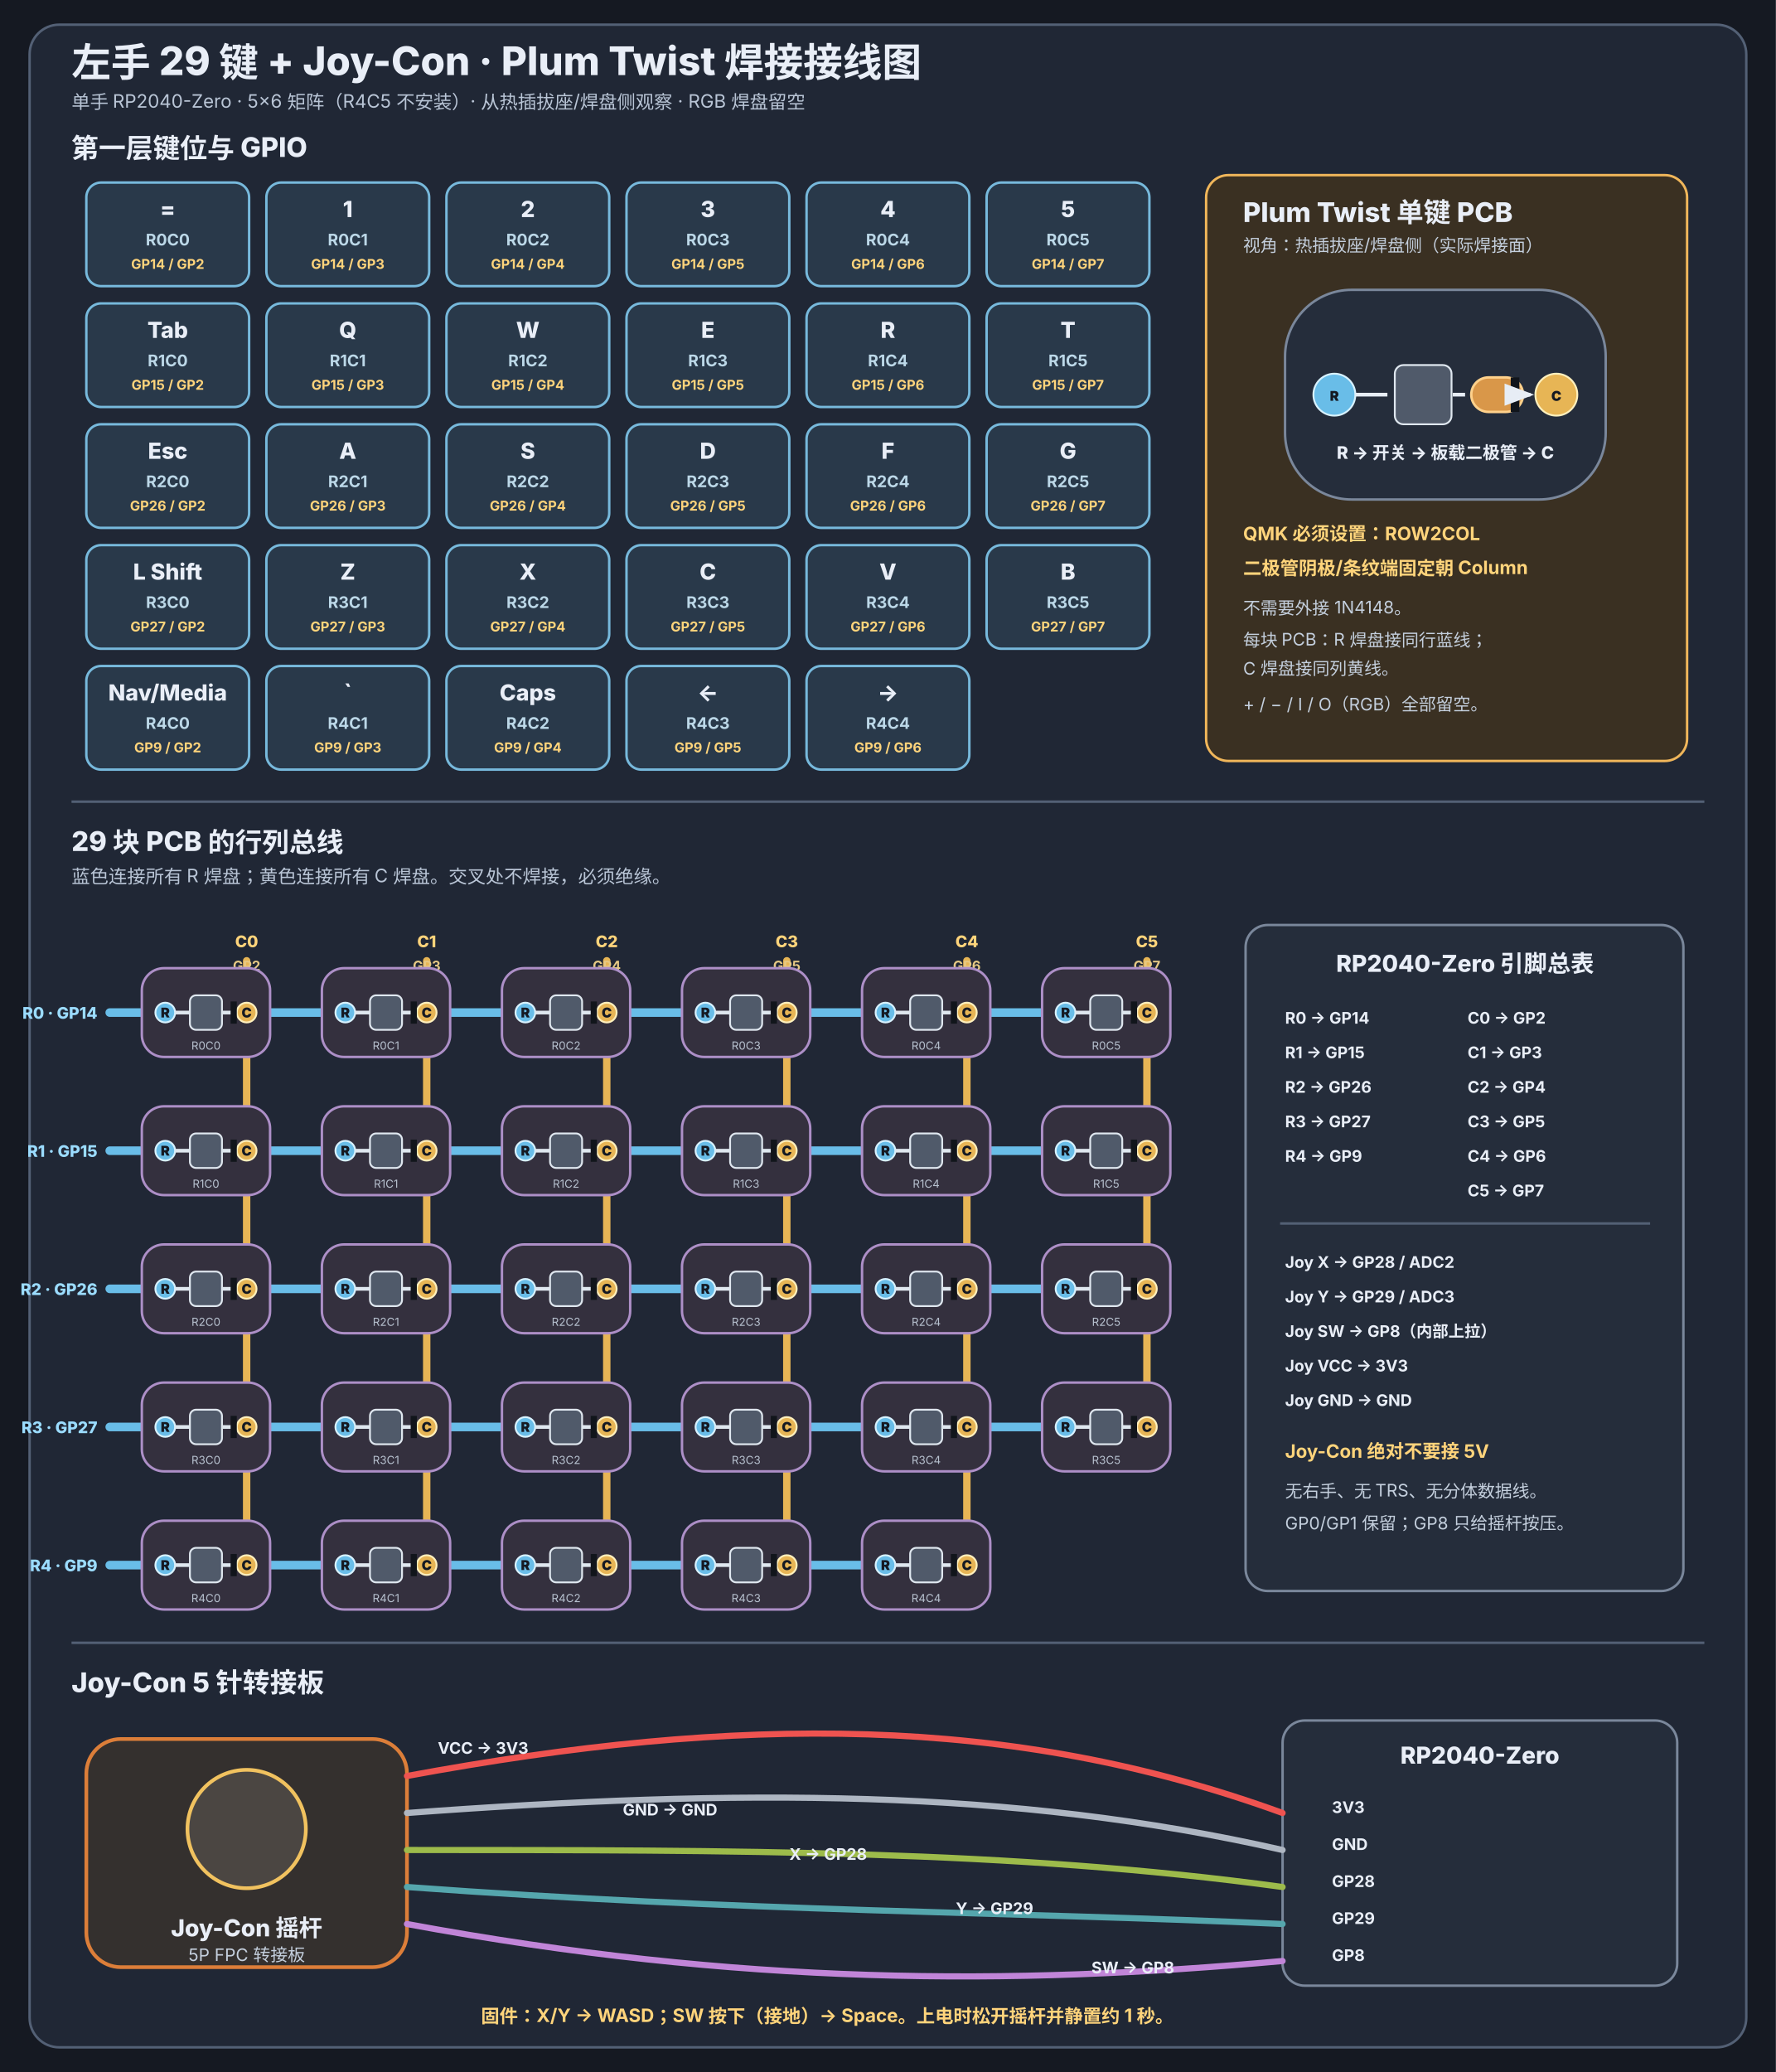
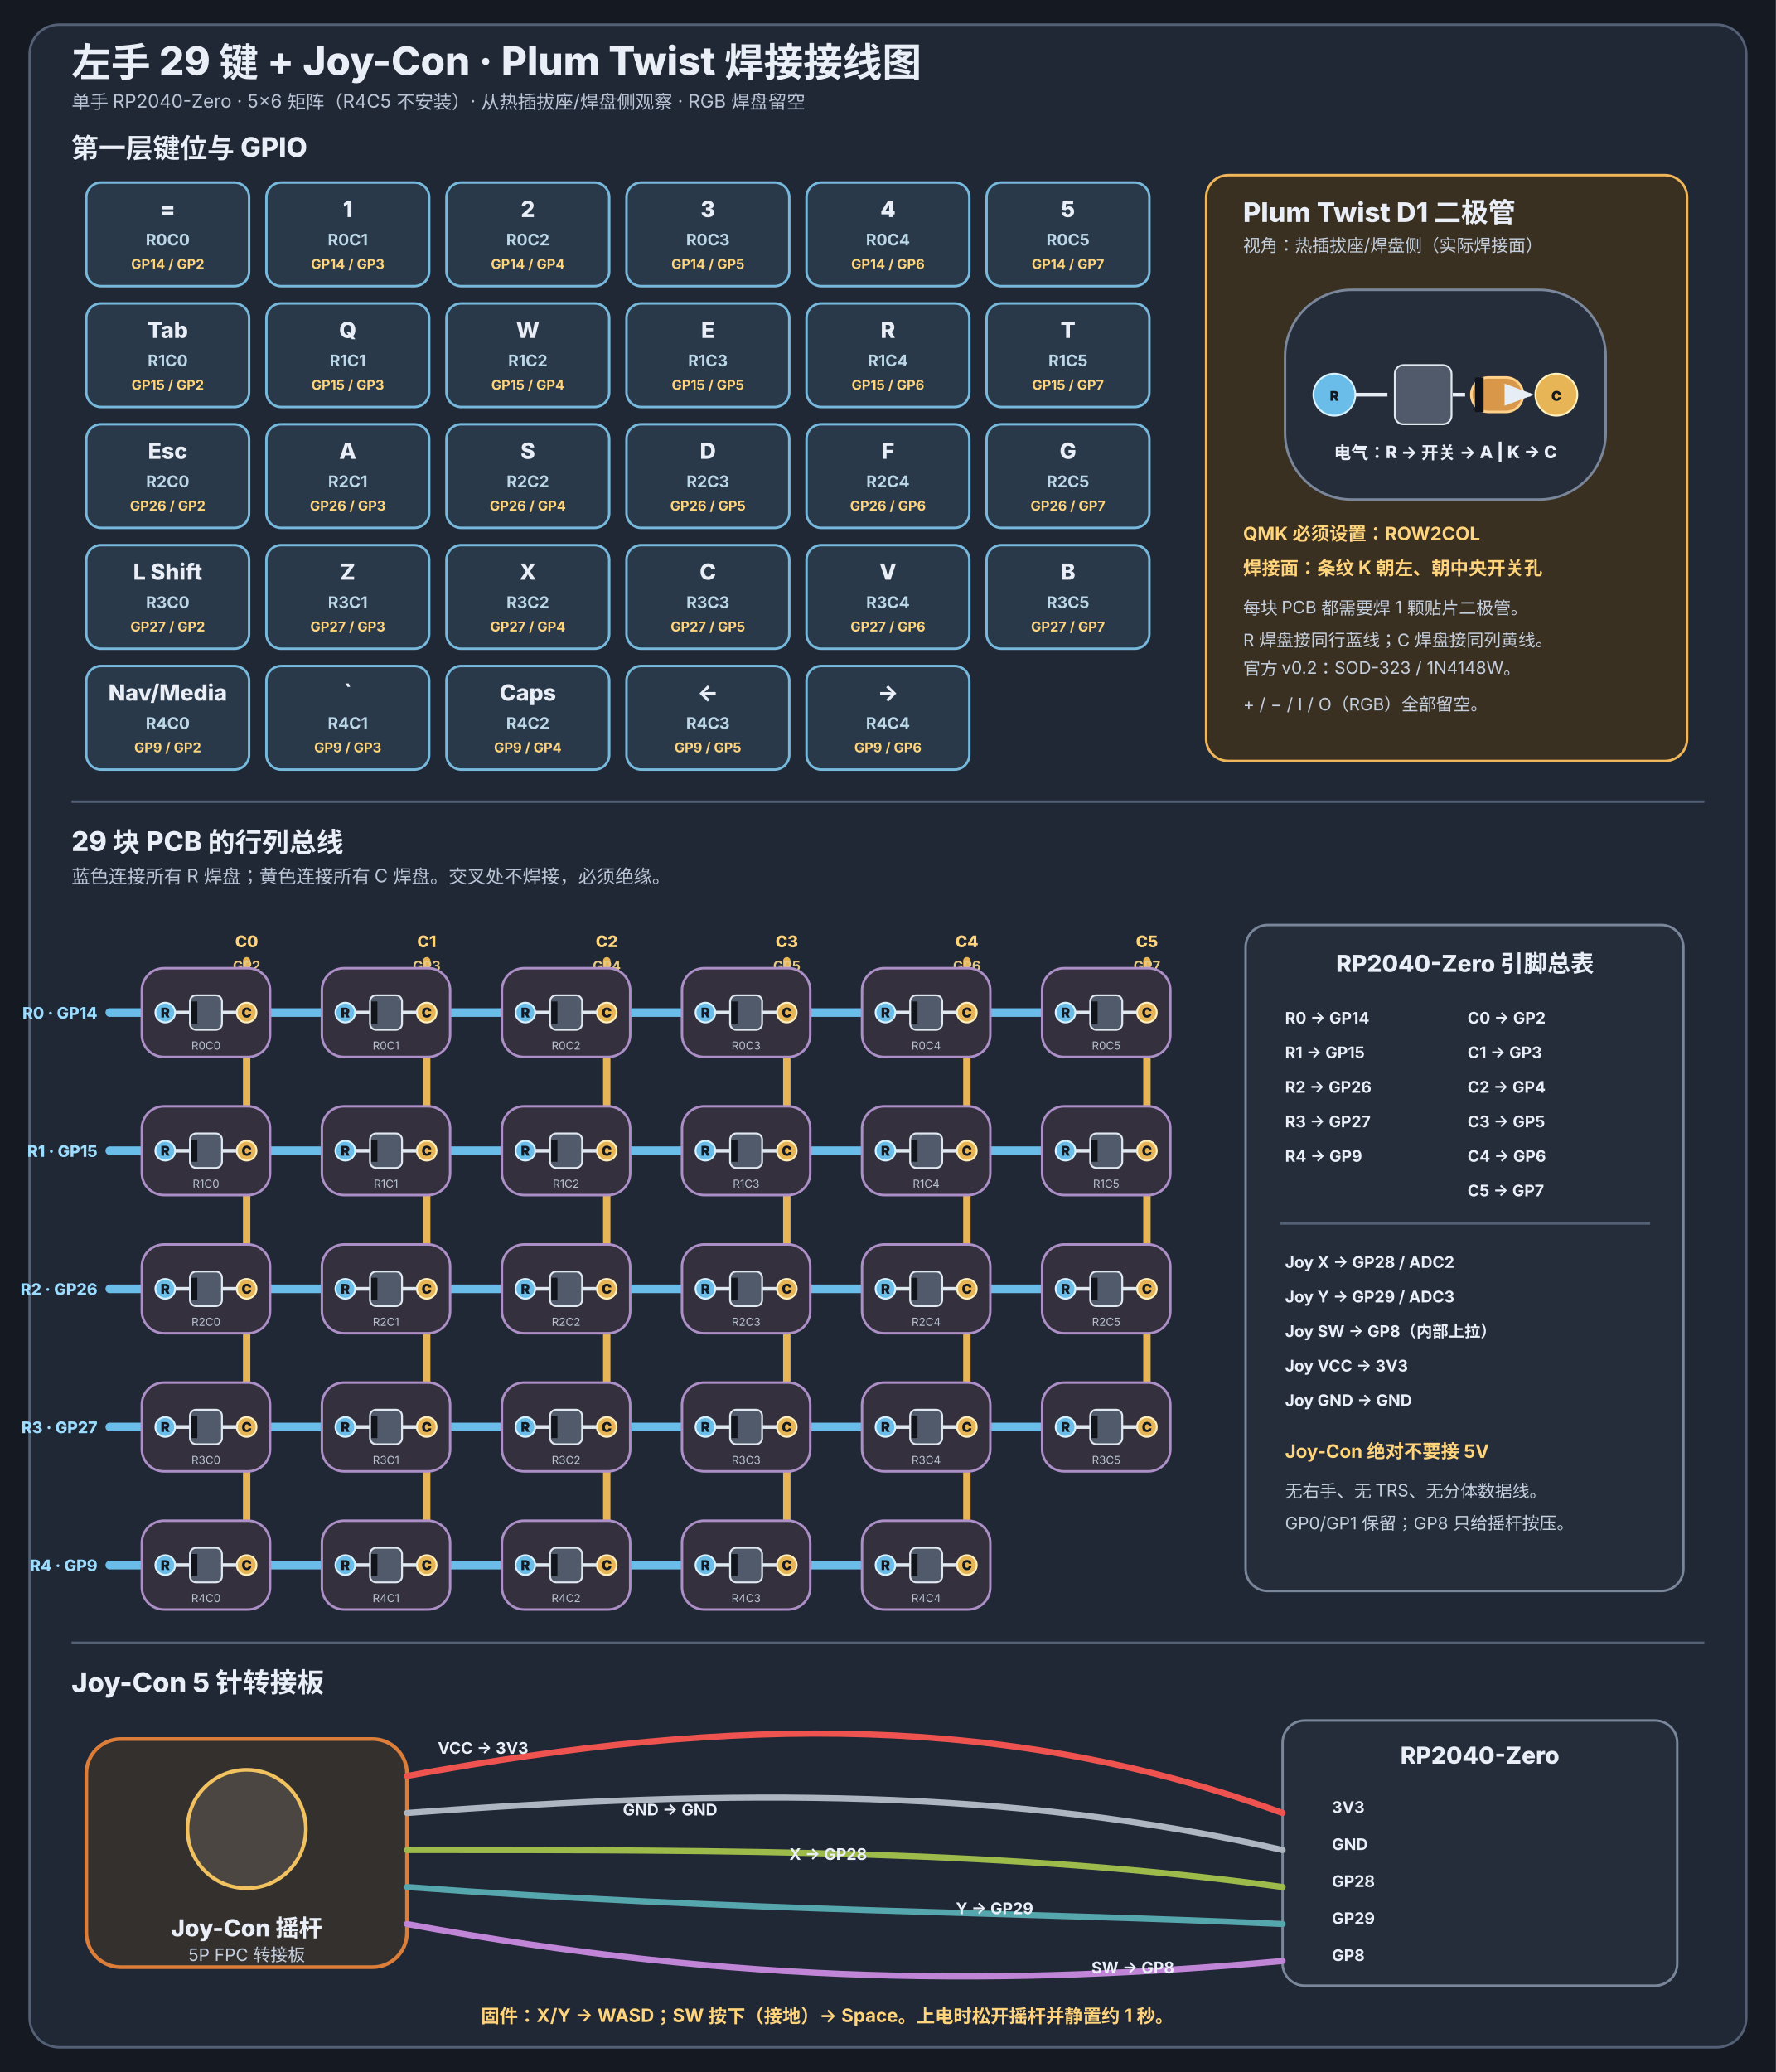
<svg xmlns="http://www.w3.org/2000/svg" width="1440" height="1680" viewBox="0 0 1440 1680" role="img" aria-labelledby="title description">
  <style>
    text { font-family: Inter, "SF Pro Text", "PingFang SC", "Microsoft YaHei", sans-serif; fill: #e9eef7; }
    .bg { fill: #151922; }
    .panel { fill: #202735; stroke: #536075; stroke-width: 2; }
    .title { font-size: 32px; font-weight: 800; }
    .subtitle { fill: #b9c5d6; font-size: 15px; }
    .section { font-size: 22px; font-weight: 800; }
    .key rect { fill: #29394a; stroke: #77b9dc; stroke-width: 2; }
    .key-label { font-size: 18px; font-weight: 800; text-anchor: middle; }
    .key-meta { fill: #bcd8e8; font-size: 13px; font-weight: 700; text-anchor: middle; }
    .key-pin { fill: #ffd47b; font-size: 11px; font-weight: 650; text-anchor: middle; }
    .warning-box { fill: #3a3022; stroke: #f0b65a; stroke-width: 2; }
    .warning { fill: #ffd47b; font-size: 15px; font-weight: 700; }
    .note { fill: #c4cfdd; font-size: 14px; }
    .pcb rect:first-child { fill: #34303e; stroke: #ad8fc7; stroke-width: 2; }
    .row-pad { fill: #69bde8; stroke: #d8f2ff; stroke-width: 1.5; }
    .col-pad { fill: #e7b555; stroke: #fff0bd; stroke-width: 1.5; }
    .pad-letter { fill: #151922; font-size: 11px; font-weight: 900; text-anchor: middle; }
    .switch { fill: #505a6a; stroke: #dfe7ef; stroke-width: 1.5; }
    .internal { stroke: #dfe7ef; stroke-width: 3; }
    .band { fill: #11151b; }
    .pcb-index { fill: #b7c1cf; font-size: 9px; text-anchor: middle; }
    .row-wire { fill: none; stroke: #69bde8; stroke-width: 7; stroke-linecap: round; }
    .col-wire { fill: none; stroke: #e7b555; stroke-width: 6; stroke-linecap: round; }
    .row-label { fill: #9bdcff; font-size: 13px; font-weight: 800; text-anchor: end; }
    .col-label { fill: #ffd47b; font-size: 13px; font-weight: 800; text-anchor: middle; }
    .col-pin-label { fill: #e6c984; font-size: 11px; font-weight: 700; text-anchor: middle; }
    .controller { fill: #252d3b; stroke: #7a879b; stroke-width: 2; }
    .controller-title { font-size: 19px; font-weight: 800; text-anchor: middle; }
    .pin { font-size: 13px; font-weight: 700; }
    .joy { fill: #34302e; stroke: #dc7e39; stroke-width: 3; }
    .joy-stick { fill: #4b4642; stroke: #f1c25f; stroke-width: 3; }
    .wire-vcc { stroke: #ef5350; }
    .wire-gnd { stroke: #aeb6c2; }
    .wire-x { stroke: #9dbb4b; }
    .wire-y { stroke: #55a6ad; }
    .wire-sw { stroke: #c185d8; }
    .joy-wire { fill: none; stroke-width: 5; stroke-linecap: round; }
    .flow { stroke: #e7edf5; stroke-width: 3; fill: none; marker-end: url(#arrow); }
    .diode { fill: #d99749; stroke: #ffd18b; stroke-width: 2; }
    .diode-band { fill: #11151b; }
    .flow-label { font-size: 14px; font-weight: 800; text-anchor: middle; }
  </style>
  <defs>
    <marker id="arrow" markerWidth="9" markerHeight="9" refX="7" refY="3" orient="auto">
      <path d="M0,0 L0,6 L8,3 z" fill="#e7edf5" />
    </marker>
  </defs>
  <rect class="bg" width="1440" height="1680" />
  <rect class="panel" x="24" y="20" width="1392" height="1640" rx="24" />
  <text class="title" x="58" y="62">左手 29 键 + Joy-Con · Plum Twist 焊接接线图</text>
  <text class="subtitle" x="58" y="88">单手 RP2040-Zero · 5×6 矩阵（R4C5 不安装）· 从热插拔座/焊盘侧观察 · RGB 焊盘留空</text>
  <text class="section" x="58" y="128">第一层键位与 GPIO</text>
  <g class="key">
    <rect x="70" y="148" width="132" height="84" rx="12" />
    <text class="key-label" x="136" y="176">=</text>
    <text class="key-meta" x="136" y="199">R0C0</text>
    <text class="key-pin" x="136" y="218">GP14 / GP2</text>
  </g>
  <g class="key">
    <rect x="216" y="148" width="132" height="84" rx="12" />
    <text class="key-label" x="282" y="176">1</text>
    <text class="key-meta" x="282" y="199">R0C1</text>
    <text class="key-pin" x="282" y="218">GP14 / GP3</text>
  </g>
  <g class="key">
    <rect x="362" y="148" width="132" height="84" rx="12" />
    <text class="key-label" x="428" y="176">2</text>
    <text class="key-meta" x="428" y="199">R0C2</text>
    <text class="key-pin" x="428" y="218">GP14 / GP4</text>
  </g>
  <g class="key">
    <rect x="508" y="148" width="132" height="84" rx="12" />
    <text class="key-label" x="574" y="176">3</text>
    <text class="key-meta" x="574" y="199">R0C3</text>
    <text class="key-pin" x="574" y="218">GP14 / GP5</text>
  </g>
  <g class="key">
    <rect x="654" y="148" width="132" height="84" rx="12" />
    <text class="key-label" x="720" y="176">4</text>
    <text class="key-meta" x="720" y="199">R0C4</text>
    <text class="key-pin" x="720" y="218">GP14 / GP6</text>
  </g>
  <g class="key">
    <rect x="800" y="148" width="132" height="84" rx="12" />
    <text class="key-label" x="866" y="176">5</text>
    <text class="key-meta" x="866" y="199">R0C5</text>
    <text class="key-pin" x="866" y="218">GP14 / GP7</text>
  </g>
  <g class="key">
    <rect x="70" y="246" width="132" height="84" rx="12" />
    <text class="key-label" x="136" y="274">Tab</text>
    <text class="key-meta" x="136" y="297">R1C0</text>
    <text class="key-pin" x="136" y="316">GP15 / GP2</text>
  </g>
  <g class="key">
    <rect x="216" y="246" width="132" height="84" rx="12" />
    <text class="key-label" x="282" y="274">Q</text>
    <text class="key-meta" x="282" y="297">R1C1</text>
    <text class="key-pin" x="282" y="316">GP15 / GP3</text>
  </g>
  <g class="key">
    <rect x="362" y="246" width="132" height="84" rx="12" />
    <text class="key-label" x="428" y="274">W</text>
    <text class="key-meta" x="428" y="297">R1C2</text>
    <text class="key-pin" x="428" y="316">GP15 / GP4</text>
  </g>
  <g class="key">
    <rect x="508" y="246" width="132" height="84" rx="12" />
    <text class="key-label" x="574" y="274">E</text>
    <text class="key-meta" x="574" y="297">R1C3</text>
    <text class="key-pin" x="574" y="316">GP15 / GP5</text>
  </g>
  <g class="key">
    <rect x="654" y="246" width="132" height="84" rx="12" />
    <text class="key-label" x="720" y="274">R</text>
    <text class="key-meta" x="720" y="297">R1C4</text>
    <text class="key-pin" x="720" y="316">GP15 / GP6</text>
  </g>
  <g class="key">
    <rect x="800" y="246" width="132" height="84" rx="12" />
    <text class="key-label" x="866" y="274">T</text>
    <text class="key-meta" x="866" y="297">R1C5</text>
    <text class="key-pin" x="866" y="316">GP15 / GP7</text>
  </g>
  <g class="key">
    <rect x="70" y="344" width="132" height="84" rx="12" />
    <text class="key-label" x="136" y="372">Esc</text>
    <text class="key-meta" x="136" y="395">R2C0</text>
    <text class="key-pin" x="136" y="414">GP26 / GP2</text>
  </g>
  <g class="key">
    <rect x="216" y="344" width="132" height="84" rx="12" />
    <text class="key-label" x="282" y="372">A</text>
    <text class="key-meta" x="282" y="395">R2C1</text>
    <text class="key-pin" x="282" y="414">GP26 / GP3</text>
  </g>
  <g class="key">
    <rect x="362" y="344" width="132" height="84" rx="12" />
    <text class="key-label" x="428" y="372">S</text>
    <text class="key-meta" x="428" y="395">R2C2</text>
    <text class="key-pin" x="428" y="414">GP26 / GP4</text>
  </g>
  <g class="key">
    <rect x="508" y="344" width="132" height="84" rx="12" />
    <text class="key-label" x="574" y="372">D</text>
    <text class="key-meta" x="574" y="395">R2C3</text>
    <text class="key-pin" x="574" y="414">GP26 / GP5</text>
  </g>
  <g class="key">
    <rect x="654" y="344" width="132" height="84" rx="12" />
    <text class="key-label" x="720" y="372">F</text>
    <text class="key-meta" x="720" y="395">R2C4</text>
    <text class="key-pin" x="720" y="414">GP26 / GP6</text>
  </g>
  <g class="key">
    <rect x="800" y="344" width="132" height="84" rx="12" />
    <text class="key-label" x="866" y="372">G</text>
    <text class="key-meta" x="866" y="395">R2C5</text>
    <text class="key-pin" x="866" y="414">GP26 / GP7</text>
  </g>
  <g class="key">
    <rect x="70" y="442" width="132" height="84" rx="12" />
    <text class="key-label" x="136" y="470">L Shift</text>
    <text class="key-meta" x="136" y="493">R3C0</text>
    <text class="key-pin" x="136" y="512">GP27 / GP2</text>
  </g>
  <g class="key">
    <rect x="216" y="442" width="132" height="84" rx="12" />
    <text class="key-label" x="282" y="470">Z</text>
    <text class="key-meta" x="282" y="493">R3C1</text>
    <text class="key-pin" x="282" y="512">GP27 / GP3</text>
  </g>
  <g class="key">
    <rect x="362" y="442" width="132" height="84" rx="12" />
    <text class="key-label" x="428" y="470">X</text>
    <text class="key-meta" x="428" y="493">R3C2</text>
    <text class="key-pin" x="428" y="512">GP27 / GP4</text>
  </g>
  <g class="key">
    <rect x="508" y="442" width="132" height="84" rx="12" />
    <text class="key-label" x="574" y="470">C</text>
    <text class="key-meta" x="574" y="493">R3C3</text>
    <text class="key-pin" x="574" y="512">GP27 / GP5</text>
  </g>
  <g class="key">
    <rect x="654" y="442" width="132" height="84" rx="12" />
    <text class="key-label" x="720" y="470">V</text>
    <text class="key-meta" x="720" y="493">R3C4</text>
    <text class="key-pin" x="720" y="512">GP27 / GP6</text>
  </g>
  <g class="key">
    <rect x="800" y="442" width="132" height="84" rx="12" />
    <text class="key-label" x="866" y="470">B</text>
    <text class="key-meta" x="866" y="493">R3C5</text>
    <text class="key-pin" x="866" y="512">GP27 / GP7</text>
  </g>
  <g class="key">
    <rect x="70" y="540" width="132" height="84" rx="12" />
    <text class="key-label" x="136" y="568">Nav/Media</text>
    <text class="key-meta" x="136" y="591">R4C0</text>
    <text class="key-pin" x="136" y="610">GP9 / GP2</text>
  </g>
  <g class="key">
    <rect x="216" y="540" width="132" height="84" rx="12" />
    <text class="key-label" x="282" y="568">`</text>
    <text class="key-meta" x="282" y="591">R4C1</text>
    <text class="key-pin" x="282" y="610">GP9 / GP3</text>
  </g>
  <g class="key">
    <rect x="362" y="540" width="132" height="84" rx="12" />
    <text class="key-label" x="428" y="568">Caps</text>
    <text class="key-meta" x="428" y="591">R4C2</text>
    <text class="key-pin" x="428" y="610">GP9 / GP4</text>
  </g>
  <g class="key">
    <rect x="508" y="540" width="132" height="84" rx="12" />
    <text class="key-label" x="574" y="568">←</text>
    <text class="key-meta" x="574" y="591">R4C3</text>
    <text class="key-pin" x="574" y="610">GP9 / GP5</text>
  </g>
  <g class="key">
    <rect x="654" y="540" width="132" height="84" rx="12" />
    <text class="key-label" x="720" y="568">→</text>
    <text class="key-meta" x="720" y="591">R4C4</text>
    <text class="key-pin" x="720" y="610">GP9 / GP6</text>
  </g>
  <rect class="warning-box" x="978" y="142" width="390" height="475" rx="18" />
-   <text class="section" x="1008" y="180">Plum Twist 单键 PCB</text>
+   <text class="section" x="1008" y="180">Plum Twist D1 二极管</text>
  <text class="note" x="1008" y="204">视角：热插拔座/焊盘侧（实际焊接面）</text>
  <rect class="controller" x="1042" y="235" width="260" height="170" rx="54" />
  <circle class="row-pad" cx="1082" cy="320" r="17" />
  <circle class="col-pad" cx="1262" cy="320" r="17" />
  <text class="pad-letter" x="1082" y="325">R</text>
  <text class="pad-letter" x="1262" y="325">C</text>
  <rect class="switch" x="1131" y="296" width="46" height="48" rx="7" />
  <rect class="diode" x="1193" y="306" width="42" height="28" rx="14" />
-   <rect class="diode-band" x="1225" y="306" width="7" height="28" />
+   <rect class="diode-band" x="1196" y="306" width="7" height="28" />
  <path class="flow" d="M1099 320 H1125 M1178 320 H1188 M1236 320 H1241" />
-   <text class="flow-label" x="1172" y="372">R → 开关 → 板载二极管 → C</text>
+   <text class="flow-label" x="1172" y="372">电气：R → 开关 → A | K → C</text>
  <text class="warning" x="1008" y="438">QMK 必须设置：ROW2COL</text>
-   <text class="warning" x="1008" y="466">二极管阴极/条纹端固定朝 Column</text>
-   <text class="note" x="1008" y="498">不需要外接 1N4148。</text>
-   <text class="note" x="1008" y="524">每块 PCB：R 焊盘接同行蓝线；</text>
-   <text class="note" x="1008" y="547">C 焊盘接同列黄线。</text>
+   <text class="warning" x="1008" y="466">焊接面：条纹 K 朝左、朝中央开关孔</text>
+   <text class="note" x="1008" y="498">每块 PCB 都需要焊 1 颗贴片二极管。</text>
+   <text class="note" x="1008" y="524">R 焊盘接同行蓝线；C 焊盘接同列黄线。</text>
+   <text class="note" x="1008" y="547">官方 v0.2：SOD-323 / 1N4148W。</text>
  <text class="note" x="1008" y="576">+ / − / I / O（RGB）全部留空。</text>
  <line x1="58" y1="650" x2="1382" y2="650" stroke="#536075" stroke-width="2" />
  <text class="section" x="58" y="690">29 块 PCB 的行列总线</text>
  <text class="subtitle" x="58" y="716">蓝色连接所有 R 焊盘；黄色连接所有 C 焊盘。交叉处不焊接，必须绝缘。</text>
  <path class="row-wire" d="M89 821 H864" />
  <text class="row-label" x="79" y="826">R0 · GP14</text>
  <path class="row-wire" d="M89 933 H864" />
  <text class="row-label" x="79" y="938">R1 · GP15</text>
  <path class="row-wire" d="M89 1045 H864" />
  <text class="row-label" x="79" y="1050">R2 · GP26</text>
  <path class="row-wire" d="M89 1157 H864" />
  <text class="row-label" x="79" y="1162">R3 · GP27</text>
  <path class="row-wire" d="M89 1269 H718" />
  <text class="row-label" x="79" y="1274">R4 · GP9</text>
  <path class="col-wire" d="M200 779 V1269" />
  <text class="col-label" x="200" y="768">C0</text>
  <text class="col-pin-label" x="200" y="787">GP2</text>
  <path class="col-wire" d="M346 779 V1269" />
  <text class="col-label" x="346" y="768">C1</text>
  <text class="col-pin-label" x="346" y="787">GP3</text>
  <path class="col-wire" d="M492 779 V1269" />
  <text class="col-label" x="492" y="768">C2</text>
  <text class="col-pin-label" x="492" y="787">GP4</text>
  <path class="col-wire" d="M638 779 V1269" />
  <text class="col-label" x="638" y="768">C3</text>
  <text class="col-pin-label" x="638" y="787">GP5</text>
  <path class="col-wire" d="M784 779 V1269" />
  <text class="col-label" x="784" y="768">C4</text>
  <text class="col-pin-label" x="784" y="787">GP6</text>
  <path class="col-wire" d="M930 779 V1157" />
  <text class="col-label" x="930" y="768">C5</text>
  <text class="col-pin-label" x="930" y="787">GP7</text>
  <g class="pcb">
    <rect x="115" y="785" width="104" height="72" rx="18" />
    <circle class="row-pad" cx="134" cy="821" r="8" />
    <circle class="col-pad" cx="200" cy="821" r="8" />
    <text class="pad-letter" x="134" y="825">R</text>
    <text class="pad-letter" x="200" y="825">C</text>
    <rect class="switch" x="154" y="807" width="26" height="28" rx="5" />
    <path class="internal" d="M142 821 H154 M180 821 H192" />
-     <rect class="band" x="187" y="812" width="5" height="18" />
+     <rect class="band" x="155" y="812" width="5" height="18" />
    <text class="pcb-index" x="167" y="851">R0C0</text>
  </g>
  <g class="pcb">
    <rect x="261" y="785" width="104" height="72" rx="18" />
    <circle class="row-pad" cx="280" cy="821" r="8" />
    <circle class="col-pad" cx="346" cy="821" r="8" />
    <text class="pad-letter" x="280" y="825">R</text>
    <text class="pad-letter" x="346" y="825">C</text>
    <rect class="switch" x="300" y="807" width="26" height="28" rx="5" />
    <path class="internal" d="M288 821 H300 M326 821 H338" />
-     <rect class="band" x="333" y="812" width="5" height="18" />
+     <rect class="band" x="301" y="812" width="5" height="18" />
    <text class="pcb-index" x="313" y="851">R0C1</text>
  </g>
  <g class="pcb">
    <rect x="407" y="785" width="104" height="72" rx="18" />
    <circle class="row-pad" cx="426" cy="821" r="8" />
    <circle class="col-pad" cx="492" cy="821" r="8" />
    <text class="pad-letter" x="426" y="825">R</text>
    <text class="pad-letter" x="492" y="825">C</text>
    <rect class="switch" x="446" y="807" width="26" height="28" rx="5" />
    <path class="internal" d="M434 821 H446 M472 821 H484" />
-     <rect class="band" x="479" y="812" width="5" height="18" />
+     <rect class="band" x="447" y="812" width="5" height="18" />
    <text class="pcb-index" x="459" y="851">R0C2</text>
  </g>
  <g class="pcb">
    <rect x="553" y="785" width="104" height="72" rx="18" />
    <circle class="row-pad" cx="572" cy="821" r="8" />
    <circle class="col-pad" cx="638" cy="821" r="8" />
    <text class="pad-letter" x="572" y="825">R</text>
    <text class="pad-letter" x="638" y="825">C</text>
    <rect class="switch" x="592" y="807" width="26" height="28" rx="5" />
    <path class="internal" d="M580 821 H592 M618 821 H630" />
-     <rect class="band" x="625" y="812" width="5" height="18" />
+     <rect class="band" x="593" y="812" width="5" height="18" />
    <text class="pcb-index" x="605" y="851">R0C3</text>
  </g>
  <g class="pcb">
    <rect x="699" y="785" width="104" height="72" rx="18" />
    <circle class="row-pad" cx="718" cy="821" r="8" />
    <circle class="col-pad" cx="784" cy="821" r="8" />
    <text class="pad-letter" x="718" y="825">R</text>
    <text class="pad-letter" x="784" y="825">C</text>
    <rect class="switch" x="738" y="807" width="26" height="28" rx="5" />
    <path class="internal" d="M726 821 H738 M764 821 H776" />
-     <rect class="band" x="771" y="812" width="5" height="18" />
+     <rect class="band" x="739" y="812" width="5" height="18" />
    <text class="pcb-index" x="751" y="851">R0C4</text>
  </g>
  <g class="pcb">
    <rect x="845" y="785" width="104" height="72" rx="18" />
    <circle class="row-pad" cx="864" cy="821" r="8" />
    <circle class="col-pad" cx="930" cy="821" r="8" />
    <text class="pad-letter" x="864" y="825">R</text>
    <text class="pad-letter" x="930" y="825">C</text>
    <rect class="switch" x="884" y="807" width="26" height="28" rx="5" />
    <path class="internal" d="M872 821 H884 M910 821 H922" />
-     <rect class="band" x="917" y="812" width="5" height="18" />
+     <rect class="band" x="885" y="812" width="5" height="18" />
    <text class="pcb-index" x="897" y="851">R0C5</text>
  </g>
  <g class="pcb">
    <rect x="115" y="897" width="104" height="72" rx="18" />
    <circle class="row-pad" cx="134" cy="933" r="8" />
    <circle class="col-pad" cx="200" cy="933" r="8" />
    <text class="pad-letter" x="134" y="937">R</text>
    <text class="pad-letter" x="200" y="937">C</text>
    <rect class="switch" x="154" y="919" width="26" height="28" rx="5" />
    <path class="internal" d="M142 933 H154 M180 933 H192" />
-     <rect class="band" x="187" y="924" width="5" height="18" />
+     <rect class="band" x="155" y="924" width="5" height="18" />
    <text class="pcb-index" x="167" y="963">R1C0</text>
  </g>
  <g class="pcb">
    <rect x="261" y="897" width="104" height="72" rx="18" />
    <circle class="row-pad" cx="280" cy="933" r="8" />
    <circle class="col-pad" cx="346" cy="933" r="8" />
    <text class="pad-letter" x="280" y="937">R</text>
    <text class="pad-letter" x="346" y="937">C</text>
    <rect class="switch" x="300" y="919" width="26" height="28" rx="5" />
    <path class="internal" d="M288 933 H300 M326 933 H338" />
-     <rect class="band" x="333" y="924" width="5" height="18" />
+     <rect class="band" x="301" y="924" width="5" height="18" />
    <text class="pcb-index" x="313" y="963">R1C1</text>
  </g>
  <g class="pcb">
    <rect x="407" y="897" width="104" height="72" rx="18" />
    <circle class="row-pad" cx="426" cy="933" r="8" />
    <circle class="col-pad" cx="492" cy="933" r="8" />
    <text class="pad-letter" x="426" y="937">R</text>
    <text class="pad-letter" x="492" y="937">C</text>
    <rect class="switch" x="446" y="919" width="26" height="28" rx="5" />
    <path class="internal" d="M434 933 H446 M472 933 H484" />
-     <rect class="band" x="479" y="924" width="5" height="18" />
+     <rect class="band" x="447" y="924" width="5" height="18" />
    <text class="pcb-index" x="459" y="963">R1C2</text>
  </g>
  <g class="pcb">
    <rect x="553" y="897" width="104" height="72" rx="18" />
    <circle class="row-pad" cx="572" cy="933" r="8" />
    <circle class="col-pad" cx="638" cy="933" r="8" />
    <text class="pad-letter" x="572" y="937">R</text>
    <text class="pad-letter" x="638" y="937">C</text>
    <rect class="switch" x="592" y="919" width="26" height="28" rx="5" />
    <path class="internal" d="M580 933 H592 M618 933 H630" />
-     <rect class="band" x="625" y="924" width="5" height="18" />
+     <rect class="band" x="593" y="924" width="5" height="18" />
    <text class="pcb-index" x="605" y="963">R1C3</text>
  </g>
  <g class="pcb">
    <rect x="699" y="897" width="104" height="72" rx="18" />
    <circle class="row-pad" cx="718" cy="933" r="8" />
    <circle class="col-pad" cx="784" cy="933" r="8" />
    <text class="pad-letter" x="718" y="937">R</text>
    <text class="pad-letter" x="784" y="937">C</text>
    <rect class="switch" x="738" y="919" width="26" height="28" rx="5" />
    <path class="internal" d="M726 933 H738 M764 933 H776" />
-     <rect class="band" x="771" y="924" width="5" height="18" />
+     <rect class="band" x="739" y="924" width="5" height="18" />
    <text class="pcb-index" x="751" y="963">R1C4</text>
  </g>
  <g class="pcb">
    <rect x="845" y="897" width="104" height="72" rx="18" />
    <circle class="row-pad" cx="864" cy="933" r="8" />
    <circle class="col-pad" cx="930" cy="933" r="8" />
    <text class="pad-letter" x="864" y="937">R</text>
    <text class="pad-letter" x="930" y="937">C</text>
    <rect class="switch" x="884" y="919" width="26" height="28" rx="5" />
    <path class="internal" d="M872 933 H884 M910 933 H922" />
-     <rect class="band" x="917" y="924" width="5" height="18" />
+     <rect class="band" x="885" y="924" width="5" height="18" />
    <text class="pcb-index" x="897" y="963">R1C5</text>
  </g>
  <g class="pcb">
    <rect x="115" y="1009" width="104" height="72" rx="18" />
    <circle class="row-pad" cx="134" cy="1045" r="8" />
    <circle class="col-pad" cx="200" cy="1045" r="8" />
    <text class="pad-letter" x="134" y="1049">R</text>
    <text class="pad-letter" x="200" y="1049">C</text>
    <rect class="switch" x="154" y="1031" width="26" height="28" rx="5" />
    <path class="internal" d="M142 1045 H154 M180 1045 H192" />
-     <rect class="band" x="187" y="1036" width="5" height="18" />
+     <rect class="band" x="155" y="1036" width="5" height="18" />
    <text class="pcb-index" x="167" y="1075">R2C0</text>
  </g>
  <g class="pcb">
    <rect x="261" y="1009" width="104" height="72" rx="18" />
    <circle class="row-pad" cx="280" cy="1045" r="8" />
    <circle class="col-pad" cx="346" cy="1045" r="8" />
    <text class="pad-letter" x="280" y="1049">R</text>
    <text class="pad-letter" x="346" y="1049">C</text>
    <rect class="switch" x="300" y="1031" width="26" height="28" rx="5" />
    <path class="internal" d="M288 1045 H300 M326 1045 H338" />
-     <rect class="band" x="333" y="1036" width="5" height="18" />
+     <rect class="band" x="301" y="1036" width="5" height="18" />
    <text class="pcb-index" x="313" y="1075">R2C1</text>
  </g>
  <g class="pcb">
    <rect x="407" y="1009" width="104" height="72" rx="18" />
    <circle class="row-pad" cx="426" cy="1045" r="8" />
    <circle class="col-pad" cx="492" cy="1045" r="8" />
    <text class="pad-letter" x="426" y="1049">R</text>
    <text class="pad-letter" x="492" y="1049">C</text>
    <rect class="switch" x="446" y="1031" width="26" height="28" rx="5" />
    <path class="internal" d="M434 1045 H446 M472 1045 H484" />
-     <rect class="band" x="479" y="1036" width="5" height="18" />
+     <rect class="band" x="447" y="1036" width="5" height="18" />
    <text class="pcb-index" x="459" y="1075">R2C2</text>
  </g>
  <g class="pcb">
    <rect x="553" y="1009" width="104" height="72" rx="18" />
    <circle class="row-pad" cx="572" cy="1045" r="8" />
    <circle class="col-pad" cx="638" cy="1045" r="8" />
    <text class="pad-letter" x="572" y="1049">R</text>
    <text class="pad-letter" x="638" y="1049">C</text>
    <rect class="switch" x="592" y="1031" width="26" height="28" rx="5" />
    <path class="internal" d="M580 1045 H592 M618 1045 H630" />
-     <rect class="band" x="625" y="1036" width="5" height="18" />
+     <rect class="band" x="593" y="1036" width="5" height="18" />
    <text class="pcb-index" x="605" y="1075">R2C3</text>
  </g>
  <g class="pcb">
    <rect x="699" y="1009" width="104" height="72" rx="18" />
    <circle class="row-pad" cx="718" cy="1045" r="8" />
    <circle class="col-pad" cx="784" cy="1045" r="8" />
    <text class="pad-letter" x="718" y="1049">R</text>
    <text class="pad-letter" x="784" y="1049">C</text>
    <rect class="switch" x="738" y="1031" width="26" height="28" rx="5" />
    <path class="internal" d="M726 1045 H738 M764 1045 H776" />
-     <rect class="band" x="771" y="1036" width="5" height="18" />
+     <rect class="band" x="739" y="1036" width="5" height="18" />
    <text class="pcb-index" x="751" y="1075">R2C4</text>
  </g>
  <g class="pcb">
    <rect x="845" y="1009" width="104" height="72" rx="18" />
    <circle class="row-pad" cx="864" cy="1045" r="8" />
    <circle class="col-pad" cx="930" cy="1045" r="8" />
    <text class="pad-letter" x="864" y="1049">R</text>
    <text class="pad-letter" x="930" y="1049">C</text>
    <rect class="switch" x="884" y="1031" width="26" height="28" rx="5" />
    <path class="internal" d="M872 1045 H884 M910 1045 H922" />
-     <rect class="band" x="917" y="1036" width="5" height="18" />
+     <rect class="band" x="885" y="1036" width="5" height="18" />
    <text class="pcb-index" x="897" y="1075">R2C5</text>
  </g>
  <g class="pcb">
    <rect x="115" y="1121" width="104" height="72" rx="18" />
    <circle class="row-pad" cx="134" cy="1157" r="8" />
    <circle class="col-pad" cx="200" cy="1157" r="8" />
    <text class="pad-letter" x="134" y="1161">R</text>
    <text class="pad-letter" x="200" y="1161">C</text>
    <rect class="switch" x="154" y="1143" width="26" height="28" rx="5" />
    <path class="internal" d="M142 1157 H154 M180 1157 H192" />
-     <rect class="band" x="187" y="1148" width="5" height="18" />
+     <rect class="band" x="155" y="1148" width="5" height="18" />
    <text class="pcb-index" x="167" y="1187">R3C0</text>
  </g>
  <g class="pcb">
    <rect x="261" y="1121" width="104" height="72" rx="18" />
    <circle class="row-pad" cx="280" cy="1157" r="8" />
    <circle class="col-pad" cx="346" cy="1157" r="8" />
    <text class="pad-letter" x="280" y="1161">R</text>
    <text class="pad-letter" x="346" y="1161">C</text>
    <rect class="switch" x="300" y="1143" width="26" height="28" rx="5" />
    <path class="internal" d="M288 1157 H300 M326 1157 H338" />
-     <rect class="band" x="333" y="1148" width="5" height="18" />
+     <rect class="band" x="301" y="1148" width="5" height="18" />
    <text class="pcb-index" x="313" y="1187">R3C1</text>
  </g>
  <g class="pcb">
    <rect x="407" y="1121" width="104" height="72" rx="18" />
    <circle class="row-pad" cx="426" cy="1157" r="8" />
    <circle class="col-pad" cx="492" cy="1157" r="8" />
    <text class="pad-letter" x="426" y="1161">R</text>
    <text class="pad-letter" x="492" y="1161">C</text>
    <rect class="switch" x="446" y="1143" width="26" height="28" rx="5" />
    <path class="internal" d="M434 1157 H446 M472 1157 H484" />
-     <rect class="band" x="479" y="1148" width="5" height="18" />
+     <rect class="band" x="447" y="1148" width="5" height="18" />
    <text class="pcb-index" x="459" y="1187">R3C2</text>
  </g>
  <g class="pcb">
    <rect x="553" y="1121" width="104" height="72" rx="18" />
    <circle class="row-pad" cx="572" cy="1157" r="8" />
    <circle class="col-pad" cx="638" cy="1157" r="8" />
    <text class="pad-letter" x="572" y="1161">R</text>
    <text class="pad-letter" x="638" y="1161">C</text>
    <rect class="switch" x="592" y="1143" width="26" height="28" rx="5" />
    <path class="internal" d="M580 1157 H592 M618 1157 H630" />
-     <rect class="band" x="625" y="1148" width="5" height="18" />
+     <rect class="band" x="593" y="1148" width="5" height="18" />
    <text class="pcb-index" x="605" y="1187">R3C3</text>
  </g>
  <g class="pcb">
    <rect x="699" y="1121" width="104" height="72" rx="18" />
    <circle class="row-pad" cx="718" cy="1157" r="8" />
    <circle class="col-pad" cx="784" cy="1157" r="8" />
    <text class="pad-letter" x="718" y="1161">R</text>
    <text class="pad-letter" x="784" y="1161">C</text>
    <rect class="switch" x="738" y="1143" width="26" height="28" rx="5" />
    <path class="internal" d="M726 1157 H738 M764 1157 H776" />
-     <rect class="band" x="771" y="1148" width="5" height="18" />
+     <rect class="band" x="739" y="1148" width="5" height="18" />
    <text class="pcb-index" x="751" y="1187">R3C4</text>
  </g>
  <g class="pcb">
    <rect x="845" y="1121" width="104" height="72" rx="18" />
    <circle class="row-pad" cx="864" cy="1157" r="8" />
    <circle class="col-pad" cx="930" cy="1157" r="8" />
    <text class="pad-letter" x="864" y="1161">R</text>
    <text class="pad-letter" x="930" y="1161">C</text>
    <rect class="switch" x="884" y="1143" width="26" height="28" rx="5" />
    <path class="internal" d="M872 1157 H884 M910 1157 H922" />
-     <rect class="band" x="917" y="1148" width="5" height="18" />
+     <rect class="band" x="885" y="1148" width="5" height="18" />
    <text class="pcb-index" x="897" y="1187">R3C5</text>
  </g>
  <g class="pcb">
    <rect x="115" y="1233" width="104" height="72" rx="18" />
    <circle class="row-pad" cx="134" cy="1269" r="8" />
    <circle class="col-pad" cx="200" cy="1269" r="8" />
    <text class="pad-letter" x="134" y="1273">R</text>
    <text class="pad-letter" x="200" y="1273">C</text>
    <rect class="switch" x="154" y="1255" width="26" height="28" rx="5" />
    <path class="internal" d="M142 1269 H154 M180 1269 H192" />
-     <rect class="band" x="187" y="1260" width="5" height="18" />
+     <rect class="band" x="155" y="1260" width="5" height="18" />
    <text class="pcb-index" x="167" y="1299">R4C0</text>
  </g>
  <g class="pcb">
    <rect x="261" y="1233" width="104" height="72" rx="18" />
    <circle class="row-pad" cx="280" cy="1269" r="8" />
    <circle class="col-pad" cx="346" cy="1269" r="8" />
    <text class="pad-letter" x="280" y="1273">R</text>
    <text class="pad-letter" x="346" y="1273">C</text>
    <rect class="switch" x="300" y="1255" width="26" height="28" rx="5" />
    <path class="internal" d="M288 1269 H300 M326 1269 H338" />
-     <rect class="band" x="333" y="1260" width="5" height="18" />
+     <rect class="band" x="301" y="1260" width="5" height="18" />
    <text class="pcb-index" x="313" y="1299">R4C1</text>
  </g>
  <g class="pcb">
    <rect x="407" y="1233" width="104" height="72" rx="18" />
    <circle class="row-pad" cx="426" cy="1269" r="8" />
    <circle class="col-pad" cx="492" cy="1269" r="8" />
    <text class="pad-letter" x="426" y="1273">R</text>
    <text class="pad-letter" x="492" y="1273">C</text>
    <rect class="switch" x="446" y="1255" width="26" height="28" rx="5" />
    <path class="internal" d="M434 1269 H446 M472 1269 H484" />
-     <rect class="band" x="479" y="1260" width="5" height="18" />
+     <rect class="band" x="447" y="1260" width="5" height="18" />
    <text class="pcb-index" x="459" y="1299">R4C2</text>
  </g>
  <g class="pcb">
    <rect x="553" y="1233" width="104" height="72" rx="18" />
    <circle class="row-pad" cx="572" cy="1269" r="8" />
    <circle class="col-pad" cx="638" cy="1269" r="8" />
    <text class="pad-letter" x="572" y="1273">R</text>
    <text class="pad-letter" x="638" y="1273">C</text>
    <rect class="switch" x="592" y="1255" width="26" height="28" rx="5" />
    <path class="internal" d="M580 1269 H592 M618 1269 H630" />
-     <rect class="band" x="625" y="1260" width="5" height="18" />
+     <rect class="band" x="593" y="1260" width="5" height="18" />
    <text class="pcb-index" x="605" y="1299">R4C3</text>
  </g>
  <g class="pcb">
    <rect x="699" y="1233" width="104" height="72" rx="18" />
    <circle class="row-pad" cx="718" cy="1269" r="8" />
    <circle class="col-pad" cx="784" cy="1269" r="8" />
    <text class="pad-letter" x="718" y="1273">R</text>
    <text class="pad-letter" x="784" y="1273">C</text>
    <rect class="switch" x="738" y="1255" width="26" height="28" rx="5" />
    <path class="internal" d="M726 1269 H738 M764 1269 H776" />
-     <rect class="band" x="771" y="1260" width="5" height="18" />
+     <rect class="band" x="739" y="1260" width="5" height="18" />
    <text class="pcb-index" x="751" y="1299">R4C4</text>
  </g>
  <rect class="controller" x="1010" y="750" width="355" height="540" rx="18" />
  <text class="controller-title" x="1188" y="788">RP2040-Zero 引脚总表</text>
  <text class="pin" x="1042" y="830">R0 → GP14</text>
  <text class="pin" x="1042" y="858">R1 → GP15</text>
  <text class="pin" x="1042" y="886">R2 → GP26</text>
  <text class="pin" x="1042" y="914">R3 → GP27</text>
  <text class="pin" x="1042" y="942">R4 → GP9</text>
  <text class="pin" x="1190" y="830">C0 → GP2</text>
  <text class="pin" x="1190" y="858">C1 → GP3</text>
  <text class="pin" x="1190" y="886">C2 → GP4</text>
  <text class="pin" x="1190" y="914">C3 → GP5</text>
  <text class="pin" x="1190" y="942">C4 → GP6</text>
  <text class="pin" x="1190" y="970">C5 → GP7</text>
  <line x1="1038" y1="992" x2="1338" y2="992" stroke="#536075" stroke-width="2" />
  <text class="pin" x="1042" y="1028">Joy X → GP28 / ADC2</text>
  <text class="pin" x="1042" y="1056">Joy Y → GP29 / ADC3</text>
  <text class="pin" x="1042" y="1084">Joy SW → GP8（内部上拉）</text>
  <text class="pin" x="1042" y="1112">Joy VCC → 3V3</text>
  <text class="pin" x="1042" y="1140">Joy GND → GND</text>
  <text class="warning" x="1042" y="1182">Joy-Con 绝对不要接 5V</text>
  <text class="note" x="1042" y="1214">无右手、无 TRS、无分体数据线。</text>
  <text class="note" x="1042" y="1240">GP0/GP1 保留；GP8 只给摇杆按压。</text>
  <line x1="58" y1="1332" x2="1382" y2="1332" stroke="#536075" stroke-width="2" />
  <text class="section" x="58" y="1372">Joy-Con 5 针转接板</text>
  <rect class="joy" x="70" y="1410" width="260" height="185" rx="28" />
  <circle class="joy-stick" cx="200" cy="1483" r="48" />
  <text class="controller-title" x="200" y="1570">Joy-Con 摇杆</text>
  <text class="note" x="200" y="1590" text-anchor="middle">5P FPC 转接板</text>
  <rect class="controller" x="1040" y="1395" width="320" height="215" rx="18" />
  <text class="controller-title" x="1200" y="1430">RP2040-Zero</text>
  <text class="pin" x="1080" y="1470">3V3</text>
  <text class="pin" x="1080" y="1500">GND</text>
  <text class="pin" x="1080" y="1530">GP28</text>
  <text class="pin" x="1080" y="1560">GP29</text>
  <text class="pin" x="1080" y="1590">GP8</text>
  <path class="joy-wire wire-vcc" d="M330 1440 C600 1390 820 1390 1040 1470" />
  <path class="joy-wire wire-gnd" d="M330 1470 C600 1450 820 1450 1040 1500" />
  <path class="joy-wire wire-x" d="M330 1500 C600 1500 820 1500 1040 1530" />
  <path class="joy-wire wire-y" d="M330 1530 C600 1550 820 1550 1040 1560" />
  <path class="joy-wire wire-sw" d="M330 1560 C600 1610 820 1610 1040 1590" />
  <text class="pin" x="355" y="1422">VCC → 3V3</text>
  <text class="pin" x="505" y="1472">GND → GND</text>
  <text class="pin" x="640" y="1508">X → GP28</text>
  <text class="pin" x="775" y="1552">Y → GP29</text>
  <text class="pin" x="885" y="1600">SW → GP8</text>
  <text class="warning" x="390" y="1640">固件：X/Y → WASD；SW 按下（接地）→ Space。上电时松开摇杆并静置约 1 秒。</text>
</svg>
